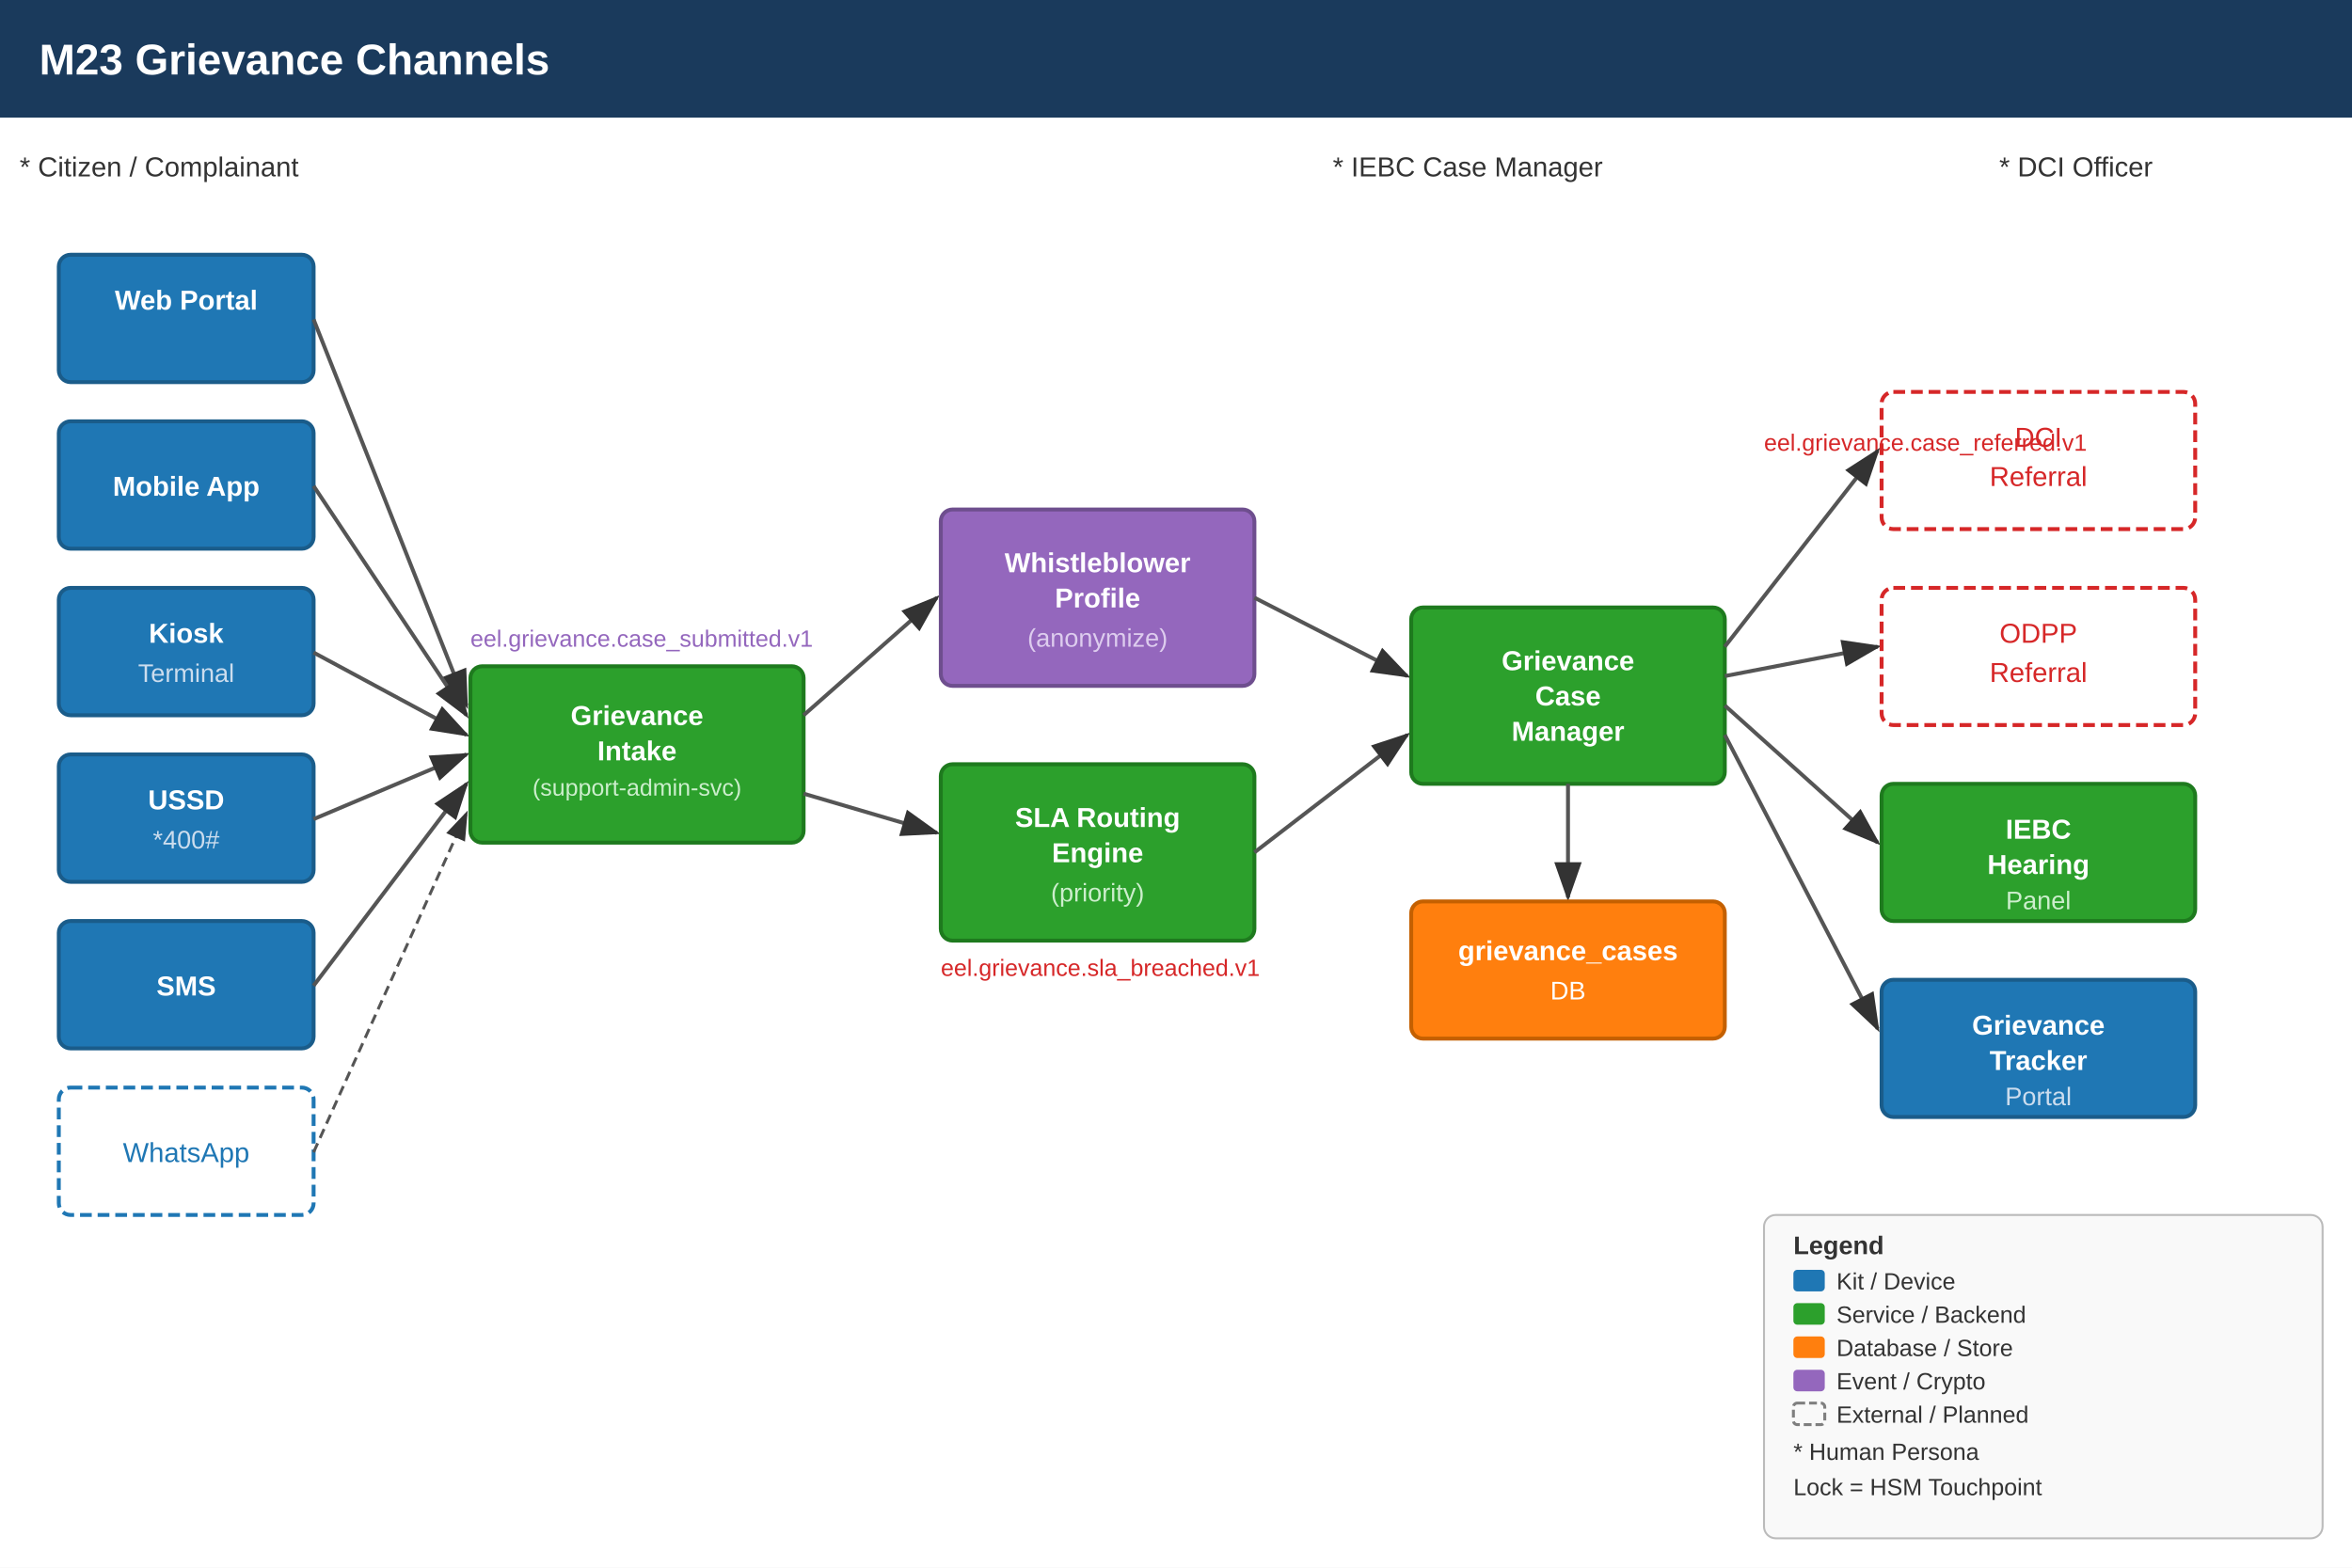
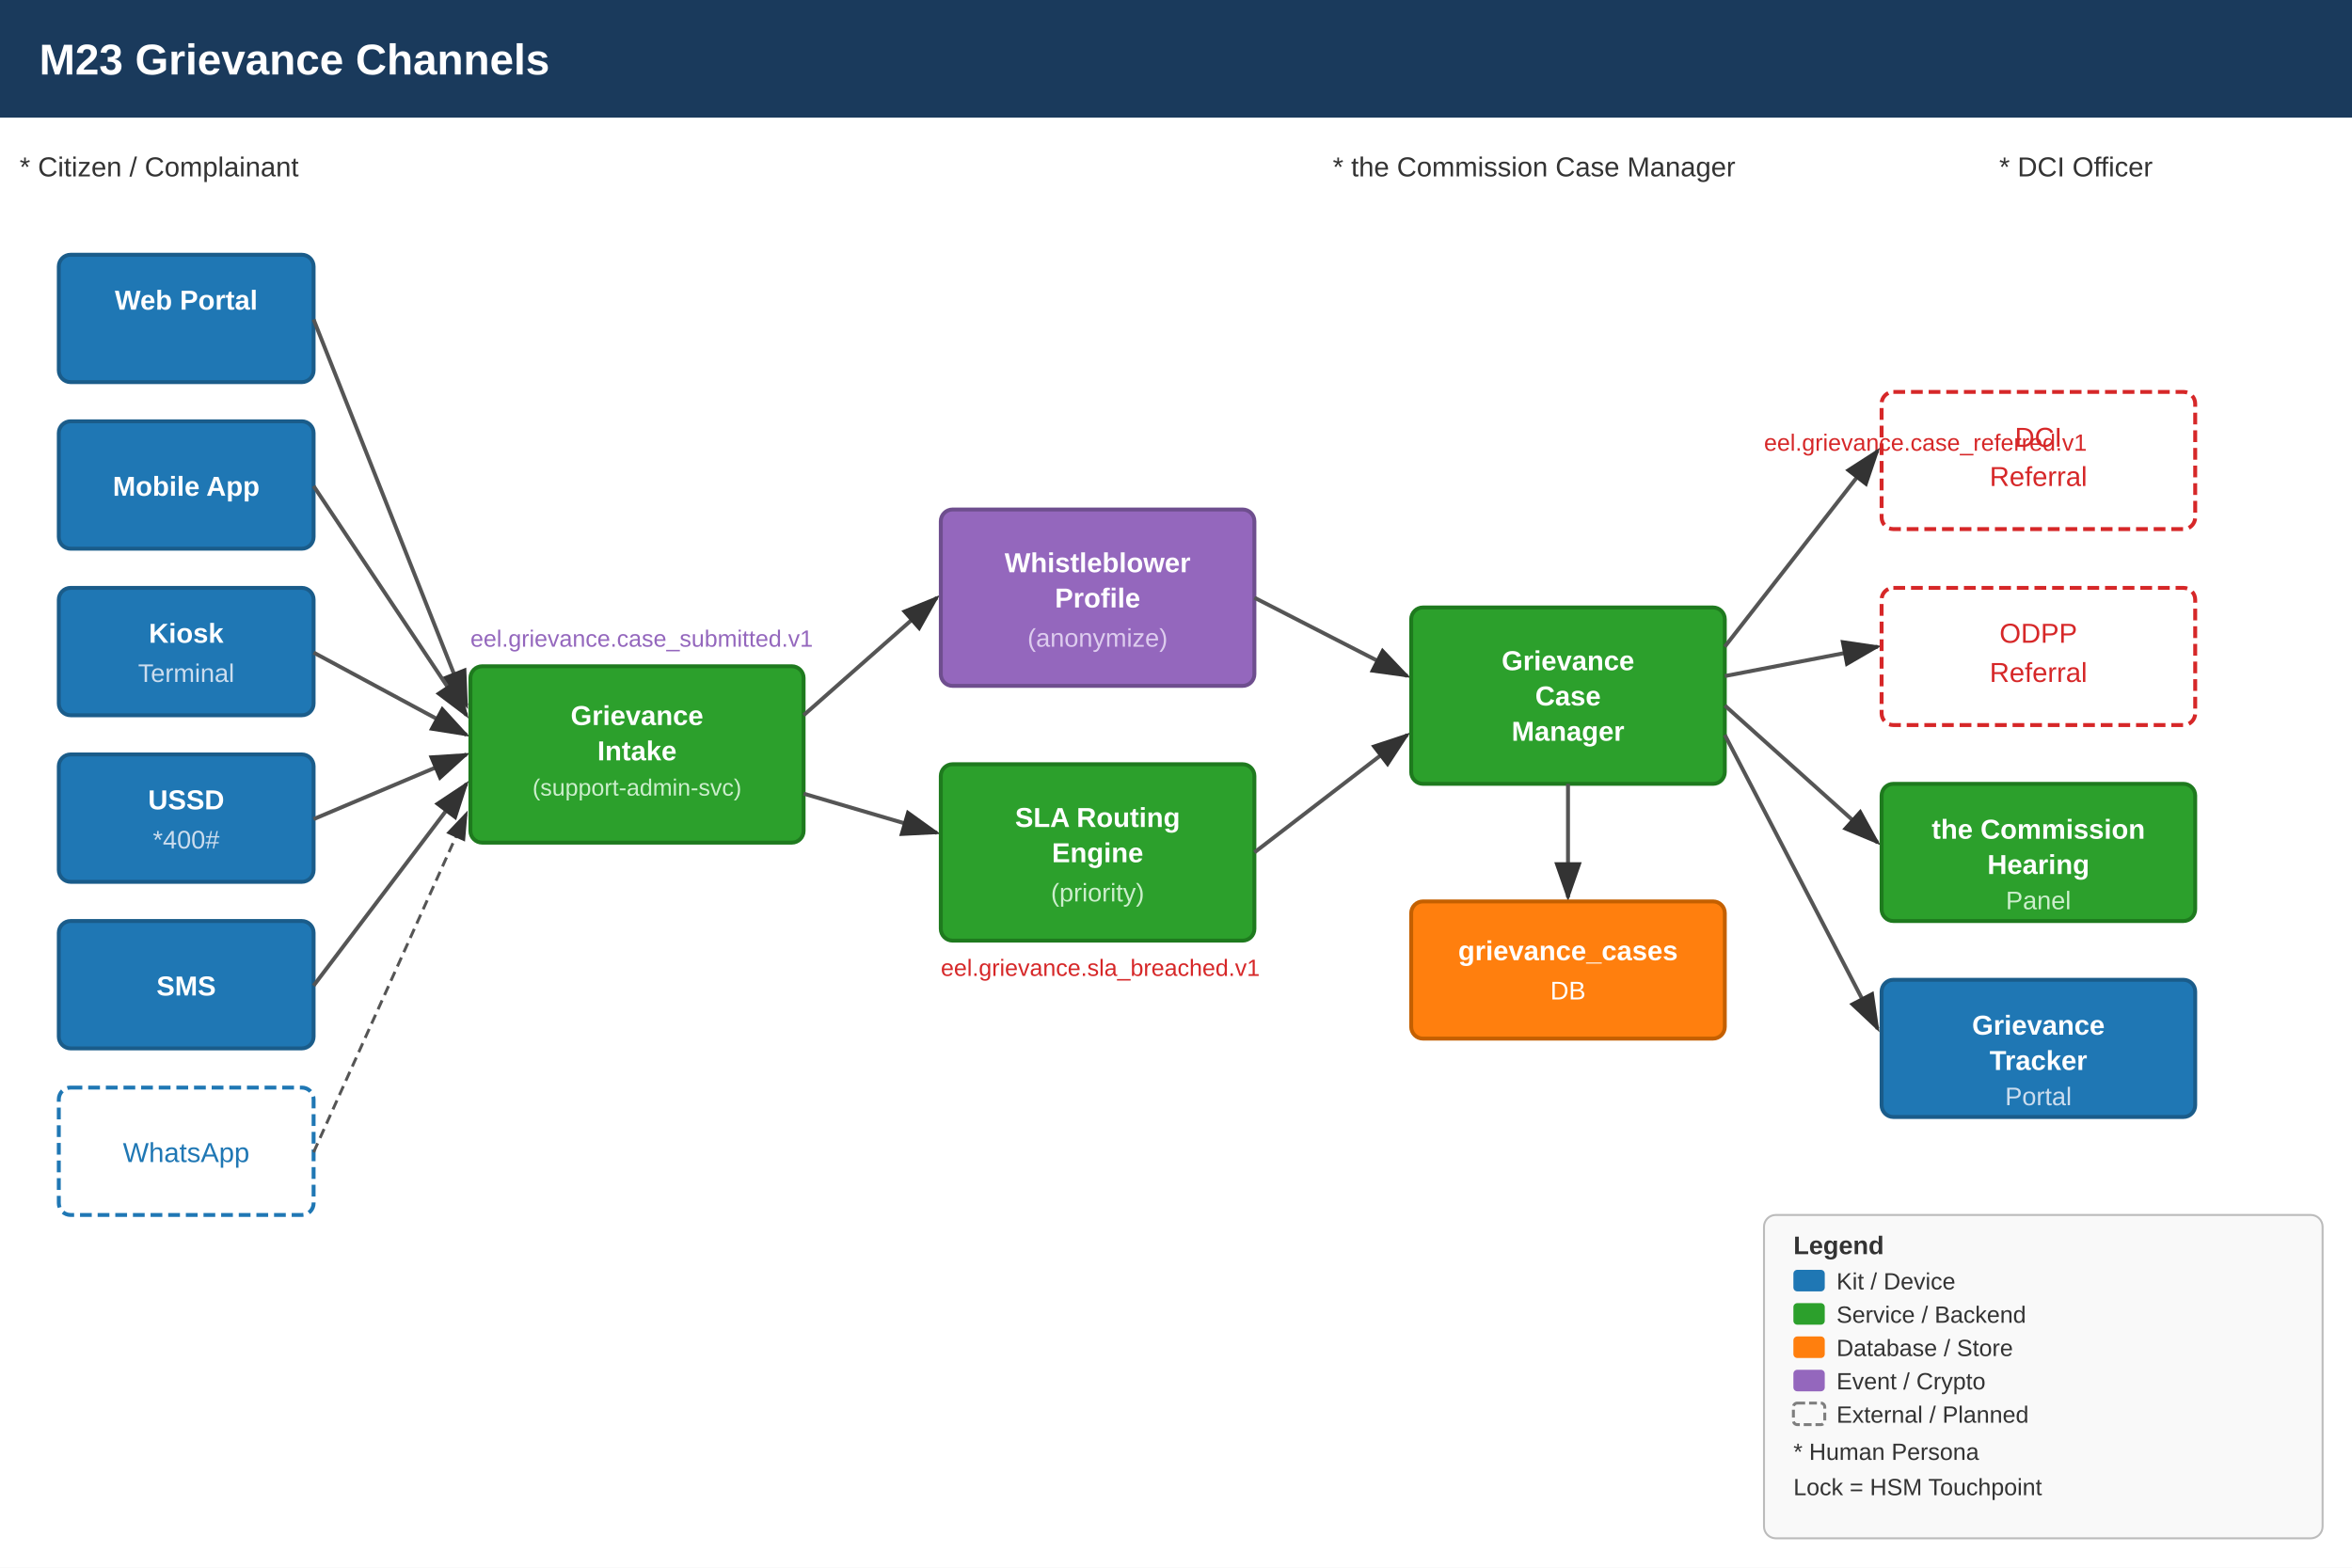
<svg xmlns="http://www.w3.org/2000/svg" viewBox="0 0 1200 800" width="1200" height="800">
  <defs>
    <marker id="arrow" markerWidth="10" markerHeight="7" refX="9" refY="3.5" orient="auto">
      <polygon points="0 0, 10 3.5, 0 7" fill="#333" />
    </marker>
  </defs>
  <rect width="1200" height="800" fill="#ffffff" />
  <rect x="0" y="0" width="1200" height="60" fill="#1a3a5c" />
  <text x="20" y="38" font-family="Arial,sans-serif" font-size="22" font-weight="bold" fill="white">M23 Grievance Channels</text>
  <text x="10" y="90" font-family="Arial,sans-serif" font-size="14" fill="#333">* Citizen / Complainant</text>
-   <text x="680" y="90" font-family="Arial,sans-serif" font-size="14" fill="#333">* IEBC Case Manager</text>
+   <text x="680" y="90" font-family="Arial,sans-serif" font-size="14" fill="#333">* the Commission Case Manager</text>
  <text x="1020" y="90" font-family="Arial,sans-serif" font-size="14" fill="#333">* DCI Officer</text>
  <rect x="30" y="130" width="130" height="65" rx="6" fill="#1f77b4" stroke="#1a5c8a" stroke-width="2" />
  <text x="95" y="158" font-family="Arial,sans-serif" font-size="14" font-weight="bold" fill="white" text-anchor="middle">Web Portal</text>
  <rect x="30" y="215" width="130" height="65" rx="6" fill="#1f77b4" stroke="#1a5c8a" stroke-width="2" />
  <text x="95" y="253" font-family="Arial,sans-serif" font-size="14" font-weight="bold" fill="white" text-anchor="middle">Mobile App</text>
  <rect x="30" y="300" width="130" height="65" rx="6" fill="#1f77b4" stroke="#1a5c8a" stroke-width="2" />
  <text x="95" y="328" font-family="Arial,sans-serif" font-size="14" font-weight="bold" fill="white" text-anchor="middle">Kiosk</text>
  <text x="95" y="348" font-family="Arial,sans-serif" font-size="13" fill="#cde" text-anchor="middle">Terminal</text>
  <rect x="30" y="385" width="130" height="65" rx="6" fill="#1f77b4" stroke="#1a5c8a" stroke-width="2" />
  <text x="95" y="413" font-family="Arial,sans-serif" font-size="14" font-weight="bold" fill="white" text-anchor="middle">USSD</text>
  <text x="95" y="433" font-family="Arial,sans-serif" font-size="13" fill="#cde" text-anchor="middle">*400#</text>
  <rect x="30" y="470" width="130" height="65" rx="6" fill="#1f77b4" stroke="#1a5c8a" stroke-width="2" />
  <text x="95" y="508" font-family="Arial,sans-serif" font-size="14" font-weight="bold" fill="white" text-anchor="middle">SMS</text>
  <rect x="30" y="555" width="130" height="65" rx="6" fill="none" stroke="#1f77b4" stroke-dasharray="6 3" stroke-width="2" />
  <text x="95" y="593" font-family="Arial,sans-serif" font-size="14" fill="#1f77b4" text-anchor="middle">WhatsApp</text>
  <line x1="160" y1="163" x2="238" y2="360" stroke="#555" stroke-width="2" marker-end="url(#arrow)" />
  <line x1="160" y1="248" x2="238" y2="365" stroke="#555" stroke-width="2" marker-end="url(#arrow)" />
  <line x1="160" y1="333" x2="238" y2="375" stroke="#555" stroke-width="2" marker-end="url(#arrow)" />
  <line x1="160" y1="418" x2="238" y2="385" stroke="#555" stroke-width="2" marker-end="url(#arrow)" />
  <line x1="160" y1="503" x2="238" y2="400" stroke="#555" stroke-width="2" marker-end="url(#arrow)" />
  <line x1="160" y1="588" x2="238" y2="415" stroke="#555" stroke-width="1.5" stroke-dasharray="5 3" marker-end="url(#arrow)" />
  <rect x="240" y="340" width="170" height="90" rx="6" fill="#2ca02c" stroke="#1e7a1e" stroke-width="2" />
  <text x="325" y="370" font-family="Arial,sans-serif" font-size="14" font-weight="bold" fill="white" text-anchor="middle">Grievance</text>
  <text x="325" y="388" font-family="Arial,sans-serif" font-size="14" font-weight="bold" fill="white" text-anchor="middle">Intake</text>
  <text x="325" y="406" font-family="Arial,sans-serif" font-size="12" fill="#cec" text-anchor="middle">(support-admin-svc)</text>
  <text x="240" y="330" font-family="Arial,sans-serif" font-size="12" fill="#9467bd">eel.grievance.case_submitted.v1</text>
  <line x1="410" y1="365" x2="478" y2="305" stroke="#555" stroke-width="2" marker-end="url(#arrow)" />
  <line x1="410" y1="405" x2="478" y2="425" stroke="#555" stroke-width="2" marker-end="url(#arrow)" />
  <rect x="480" y="260" width="160" height="90" rx="6" fill="#9467bd" stroke="#6e4e8e" stroke-width="2" />
  <text x="560" y="292" font-family="Arial,sans-serif" font-size="14" font-weight="bold" fill="white" text-anchor="middle">Whistleblower</text>
  <text x="560" y="310" font-family="Arial,sans-serif" font-size="14" font-weight="bold" fill="white" text-anchor="middle">Profile</text>
  <text x="560" y="330" font-family="Arial,sans-serif" font-size="13" fill="#dce" text-anchor="middle">(anonymize)</text>
  <rect x="480" y="390" width="160" height="90" rx="6" fill="#2ca02c" stroke="#1e7a1e" stroke-width="2" />
  <text x="560" y="422" font-family="Arial,sans-serif" font-size="14" font-weight="bold" fill="white" text-anchor="middle">SLA Routing</text>
  <text x="560" y="440" font-family="Arial,sans-serif" font-size="14" font-weight="bold" fill="white" text-anchor="middle">Engine</text>
  <text x="560" y="460" font-family="Arial,sans-serif" font-size="13" fill="#cec" text-anchor="middle">(priority)</text>
  <text x="480" y="498" font-family="Arial,sans-serif" font-size="12" fill="#d62728">eel.grievance.sla_breached.v1</text>
  <line x1="640" y1="305" x2="718" y2="345" stroke="#555" stroke-width="2" marker-end="url(#arrow)" />
  <line x1="640" y1="435" x2="718" y2="375" stroke="#555" stroke-width="2" marker-end="url(#arrow)" />
  <rect x="720" y="310" width="160" height="90" rx="6" fill="#2ca02c" stroke="#1e7a1e" stroke-width="2" />
  <text x="800" y="342" font-family="Arial,sans-serif" font-size="14" font-weight="bold" fill="white" text-anchor="middle">Grievance</text>
  <text x="800" y="360" font-family="Arial,sans-serif" font-size="14" font-weight="bold" fill="white" text-anchor="middle">Case</text>
  <text x="800" y="378" font-family="Arial,sans-serif" font-size="14" font-weight="bold" fill="white" text-anchor="middle">Manager</text>
  <line x1="800" y1="400" x2="800" y2="458" stroke="#555" stroke-width="2" marker-end="url(#arrow)" />
  <rect x="720" y="460" width="160" height="70" rx="6" fill="#ff7f0e" stroke="#c46000" stroke-width="2" />
  <text x="800" y="490" font-family="Arial,sans-serif" font-size="14" font-weight="bold" fill="white" text-anchor="middle">grievance_cases</text>
  <text x="800" y="510" font-family="Arial,sans-serif" font-size="13" fill="white" text-anchor="middle">DB</text>
  <text x="900" y="230" font-family="Arial,sans-serif" font-size="12" fill="#d62728">eel.grievance.case_referred.v1</text>
  <line x1="880" y1="330" x2="958" y2="230" stroke="#555" stroke-width="2" marker-end="url(#arrow)" />
  <line x1="880" y1="345" x2="958" y2="330" stroke="#555" stroke-width="2" marker-end="url(#arrow)" />
  <line x1="880" y1="360" x2="958" y2="430" stroke="#555" stroke-width="2" marker-end="url(#arrow)" />
  <line x1="880" y1="375" x2="958" y2="525" stroke="#555" stroke-width="2" marker-end="url(#arrow)" />
  <rect x="960" y="200" width="160" height="70" rx="6" fill="none" stroke="#d62728" stroke-dasharray="6 3" stroke-width="2" />
  <text x="1040" y="228" font-family="Arial,sans-serif" font-size="14" fill="#d62728" text-anchor="middle">DCI</text>
  <text x="1040" y="248" font-family="Arial,sans-serif" font-size="14" fill="#d62728" text-anchor="middle">Referral</text>
  <rect x="960" y="300" width="160" height="70" rx="6" fill="none" stroke="#d62728" stroke-dasharray="6 3" stroke-width="2" />
  <text x="1040" y="328" font-family="Arial,sans-serif" font-size="14" fill="#d62728" text-anchor="middle">ODPP</text>
  <text x="1040" y="348" font-family="Arial,sans-serif" font-size="14" fill="#d62728" text-anchor="middle">Referral</text>
  <rect x="960" y="400" width="160" height="70" rx="6" fill="#2ca02c" stroke="#1e7a1e" stroke-width="2" />
-   <text x="1040" y="428" font-family="Arial,sans-serif" font-size="14" font-weight="bold" fill="white" text-anchor="middle">IEBC</text>
+   <text x="1040" y="428" font-family="Arial,sans-serif" font-size="14" font-weight="bold" fill="white" text-anchor="middle">the Commission</text>
  <text x="1040" y="446" font-family="Arial,sans-serif" font-size="14" font-weight="bold" fill="white" text-anchor="middle">Hearing</text>
  <text x="1040" y="464" font-family="Arial,sans-serif" font-size="13" fill="#cec" text-anchor="middle">Panel</text>
  <rect x="960" y="500" width="160" height="70" rx="6" fill="#1f77b4" stroke="#1a5c8a" stroke-width="2" />
  <text x="1040" y="528" font-family="Arial,sans-serif" font-size="14" font-weight="bold" fill="white" text-anchor="middle">Grievance</text>
  <text x="1040" y="546" font-family="Arial,sans-serif" font-size="14" font-weight="bold" fill="white" text-anchor="middle">Tracker</text>
  <text x="1040" y="564" font-family="Arial,sans-serif" font-size="13" fill="#cde" text-anchor="middle">Portal</text>
  <rect x="900" y="620" width="285" height="165" rx="6" fill="#f9f9f9" stroke="#bbb" stroke-width="1" />
  <text x="915" y="640" font-family="Arial,sans-serif" font-size="13" font-weight="bold" fill="#333">Legend</text>
  <rect x="915" y="648" width="16" height="11" rx="2" fill="#1f77b4" />
  <text x="937" y="658" font-family="Arial,sans-serif" font-size="12" fill="#333">Kit / Device</text>
  <rect x="915" y="665" width="16" height="11" rx="2" fill="#2ca02c" />
  <text x="937" y="675" font-family="Arial,sans-serif" font-size="12" fill="#333">Service / Backend</text>
  <rect x="915" y="682" width="16" height="11" rx="2" fill="#ff7f0e" />
  <text x="937" y="692" font-family="Arial,sans-serif" font-size="12" fill="#333">Database / Store</text>
  <rect x="915" y="699" width="16" height="11" rx="2" fill="#9467bd" />
  <text x="937" y="709" font-family="Arial,sans-serif" font-size="12" fill="#333">Event / Crypto</text>
  <rect x="915" y="716" width="16" height="11" rx="2" fill="none" stroke="#7f7f7f" stroke-dasharray="4 2" stroke-width="1.5" />
  <text x="937" y="726" font-family="Arial,sans-serif" font-size="12" fill="#333">External / Planned</text>
  <text x="915" y="745" font-family="Arial,sans-serif" font-size="12" fill="#333">* Human Persona</text>
  <text x="915" y="763" font-family="Arial,sans-serif" font-size="12" fill="#333">Lock = HSM Touchpoint</text>
</svg>
